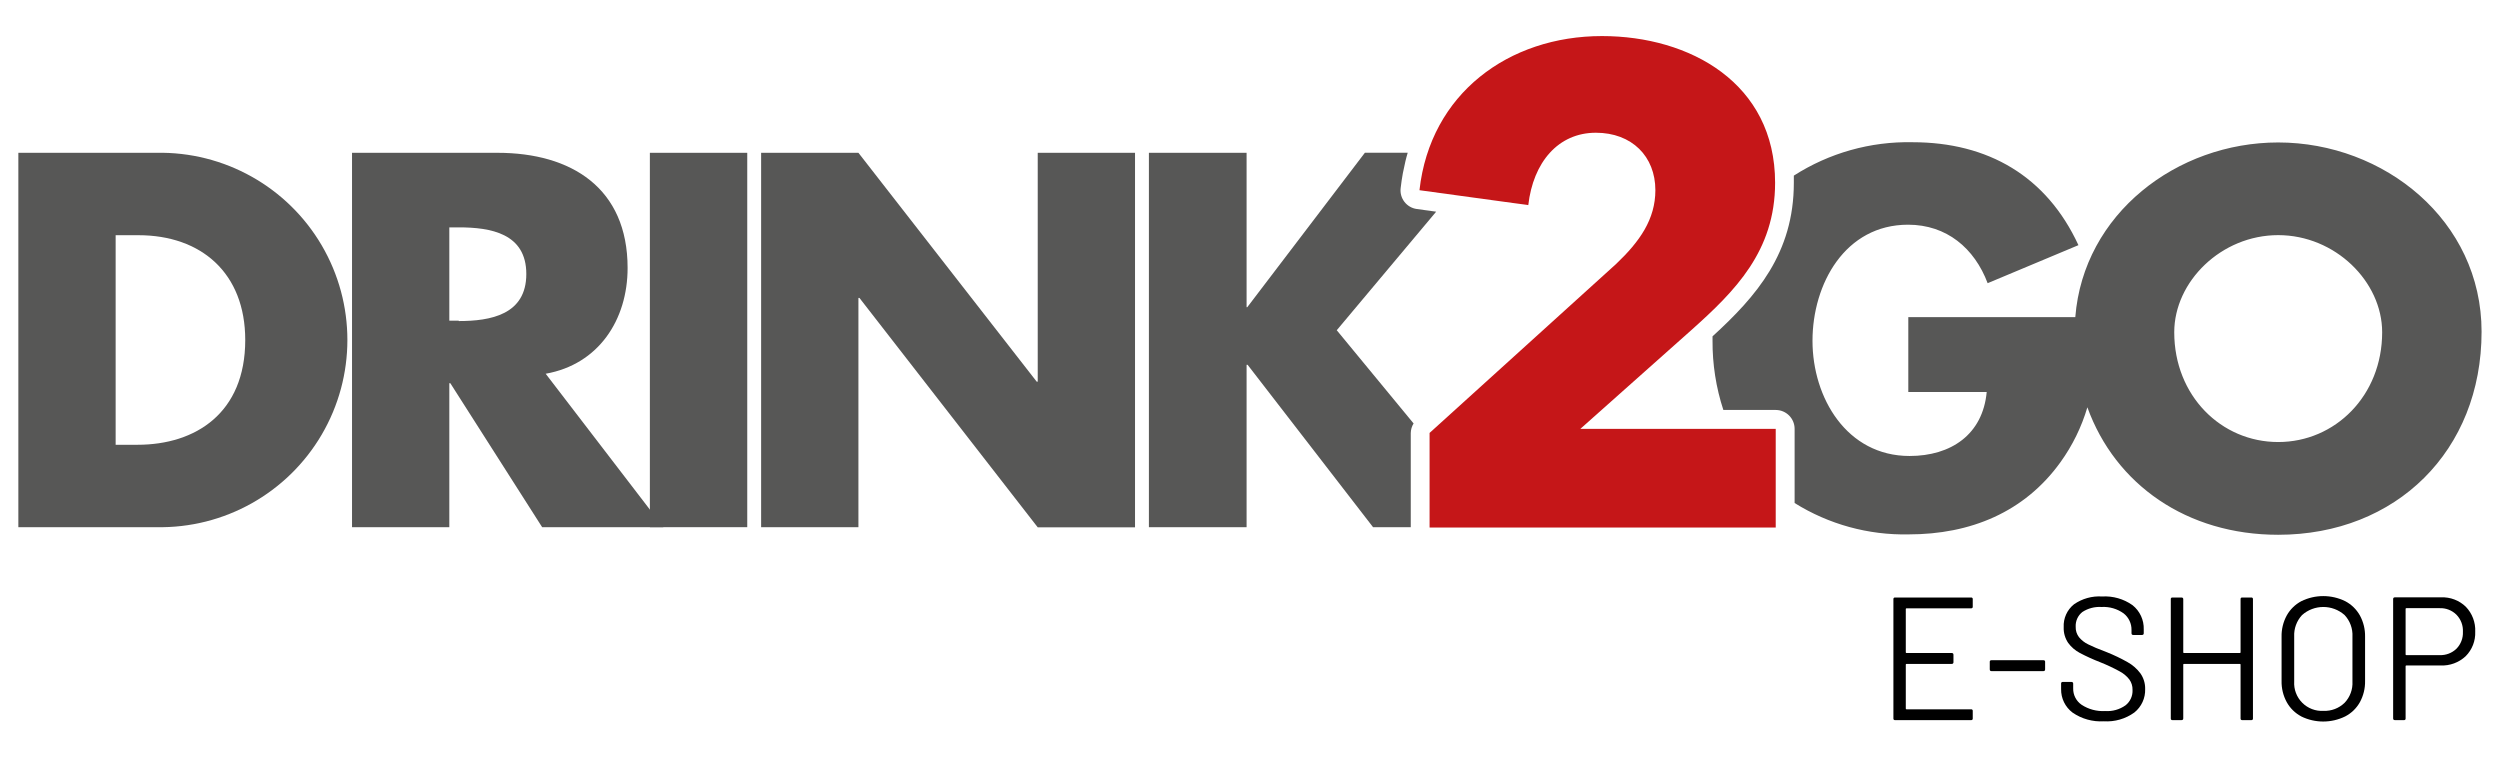
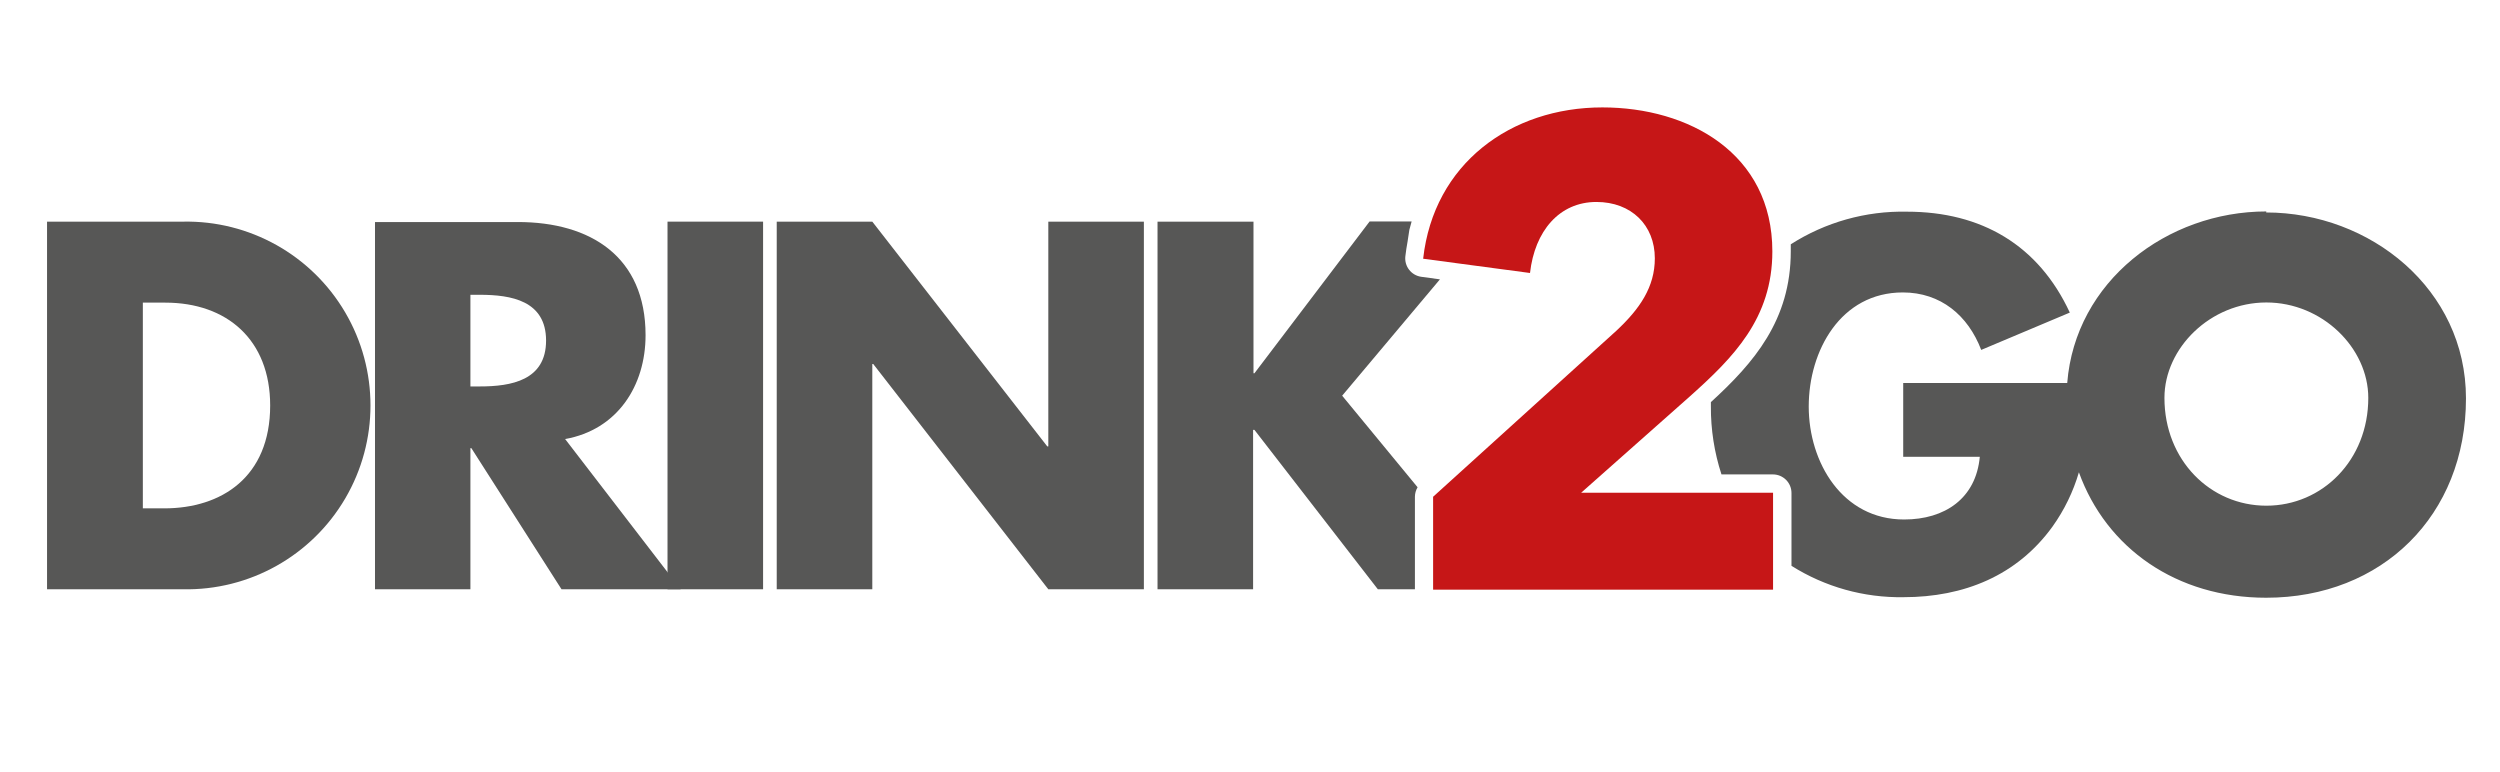
<svg xmlns="http://www.w3.org/2000/svg" id="Vrstva_1" data-name="Vrstva 1" viewBox="0 0 318.87 98.45">
  <defs>
-     <style>.cls-1{fill:#c51618;}.cls-2{fill:#575756;}</style>
+     <style>.cls-1{fill:#c61617;}.cls-2{fill:#575756;}</style>
  </defs>
-   <path class="cls-1" d="M182.34,67.29V55.22l23.8-21.56c3-2.85,5-5.69,5-9.4,0-4.31-3-7.33-7.59-7.33-4.82,0-8,3.79-8.62,9.23l-13.88-1.9C182.43,11.93,192.43,4.6,204.33,4.6c11.21,0,22.08,6,22.08,18.71,0,8.71-5.09,13.8-10.69,18.8L201.57,54.7h24.92V67.29Z" />
-   <path class="cls-2" d="M17.54,56.73H14.75V30h2.91c8,0,13.62,4.82,13.62,13.37,0,9.31-6.33,13.36-13.74,13.36m2.4-37.24H2.34V67.24h17.6a23.88,23.88,0,1,0,0-47.75" />
-   <path class="cls-2" d="M58.51,40.9h-1.2V29h1.2c4.06,0,8.62.76,8.62,5.95s-4.56,6-8.62,6M69.6,47.67c6.77-1.2,10.45-6.9,10.45-13.49,0-10.19-7.16-14.69-16.6-14.69H44.9V67.24H57.31V48.88h.13L69.15,67.24H84.61Z" />
-   <path class="cls-2" d="M82.89,19.49V67.24H95.31V19.49Z" />
-   <path class="cls-2" d="M179.26,20.56h0c.09-.36.18-.72.29-1.08h-5.46l-15,19.7H159V19.49H146.54V67.24H159V46.53h.13l16,20.71h4.81v-12a2.42,2.42,0,0,1,.36-1.23l-9.8-11.89L183.18,27l-2.46-.34A2.4,2.4,0,0,1,178.65,24c.07-.65.17-1.28.28-1.9v0" />
-   <path class="cls-2" d="M290.58,56.38c-7.28,0-13.26-5.91-13.26-14,0-6.47,6-12.39,13.26-12.39s13.26,5.92,13.26,12.39c0,8.09-6,14-13.26,14m0-38.21c-12.91,0-24.84,9.09-25.88,22.28H243.4V50h10c-.5,5.42-4.55,8.16-9.84,8.16-8,0-12.38-7.41-12.38-14.69s4.17-14.81,12.19-14.81c4.92,0,8.47,3,10.15,7.46l11.58-4.85c-4.05-8.78-11.52-13.13-21.17-13.13A27,27,0,0,0,228.8,22.4c0,.31,0,.6,0,.91,0,9-4.78,14.48-10.37,19.59,0,.18,0,.35,0,.54a27.88,27.88,0,0,0,1.38,8.85h6.68a2.41,2.41,0,0,1,2.41,2.41v9.46a26.4,26.4,0,0,0,14.55,4c7.84,0,14.75-2.8,19.36-9.21a23.17,23.17,0,0,0,3.43-7c3.57,9.88,12.71,16.26,24.33,16.26,15.06,0,25.95-10.71,25.95-25.9,0-14.19-12.44-24.14-25.95-24.14" />
-   <path class="cls-2" d="M144.77,19.49H132.36V48.68h-.13L109.49,19.49H97.08V67.24h12.41V38h.13l22.74,29.26h12.41Z" />
-   <path d="M251.4,77.59h-8.23a.08.08,0,0,0-.09.09V83.2a.08.08,0,0,0,.09.09h5.77c.15,0,.22.08.22.23v.94a.2.2,0,0,1-.22.22h-5.77a.08.08,0,0,0-.09.09v5.61a.08.08,0,0,0,.09.09h8.23a.19.19,0,0,1,.22.22v.94a.19.19,0,0,1-.22.22h-9.68a.19.19,0,0,1-.22-.22V76.43a.19.19,0,0,1,.22-.22h9.68a.19.19,0,0,1,.22.22v.94A.19.19,0,0,1,251.4,77.59Z" />
-   <path d="M253.79,85.37v-.94a.19.19,0,0,1,.22-.22h6.62a.19.19,0,0,1,.22.22v.94c0,.15-.07.23-.22.23H254C253.86,85.6,253.79,85.52,253.79,85.37Z" />
-   <path d="M264.35,90.89a3.67,3.67,0,0,1-1.46-3v-.69a.19.19,0,0,1,.22-.22h1.1a.2.2,0,0,1,.22.22v.6a2.47,2.47,0,0,0,1.07,2.09,4.93,4.93,0,0,0,3,.8,4,4,0,0,0,2.61-.73A2.34,2.34,0,0,0,272,88a2.16,2.16,0,0,0-.41-1.34,3.83,3.83,0,0,0-1.27-1.05,22.55,22.55,0,0,0-2.43-1.14,25.1,25.1,0,0,1-2.6-1.18,4.4,4.4,0,0,1-1.5-1.29,3.35,3.35,0,0,1-.57-2,3.51,3.51,0,0,1,1.31-2.92,5.64,5.64,0,0,1,3.59-1A6.07,6.07,0,0,1,272,77.19a3.79,3.79,0,0,1,1.43,3.09v.49c0,.15-.08.22-.23.22H272.1c-.15,0-.23-.07-.23-.22v-.4a2.63,2.63,0,0,0-1-2.13,4.38,4.38,0,0,0-2.83-.82,4,4,0,0,0-2.44.64,2.25,2.25,0,0,0-.85,1.88,2.06,2.06,0,0,0,.42,1.33,3.44,3.44,0,0,0,1.18.92c.51.26,1.31.6,2.38,1a22,22,0,0,1,2.63,1.26A5.17,5.17,0,0,1,273,85.88a3.34,3.34,0,0,1,.61,2,3.67,3.67,0,0,1-1.38,3A6,6,0,0,1,268.34,92,6.35,6.35,0,0,1,264.35,90.89Z" />
-   <path d="M286,76.21h1.14a.19.19,0,0,1,.22.22v15.2a.19.19,0,0,1-.22.22H286a.19.19,0,0,1-.22-.22V84.77a.08.08,0,0,0-.09-.09h-7.13a.08.08,0,0,0-.09.09v6.86c0,.15-.08.22-.23.22H277.1a.19.19,0,0,1-.22-.22V76.43a.19.19,0,0,1,.22-.22h1.14c.15,0,.23.07.23.22V83.2a.08.08,0,0,0,.09.09h7.13a.08.08,0,0,0,.09-.09V76.43A.19.19,0,0,1,286,76.21Z" />
-   <path d="M293.53,91.38a4.53,4.53,0,0,1-1.86-1.82,5.41,5.41,0,0,1-.66-2.71V81.21a5.44,5.44,0,0,1,.66-2.71,4.59,4.59,0,0,1,1.86-1.82,6.36,6.36,0,0,1,5.6,0A4.58,4.58,0,0,1,301,78.5a5.44,5.44,0,0,1,.66,2.71v5.64a5.41,5.41,0,0,1-.66,2.71,4.52,4.52,0,0,1-1.88,1.82,6.36,6.36,0,0,1-5.6,0Zm5.52-1.74a3.65,3.65,0,0,0,1-2.72V81.19a3.73,3.73,0,0,0-1-2.74,4.09,4.09,0,0,0-5.43,0,3.77,3.77,0,0,0-1,2.74v5.73a3.54,3.54,0,0,0,3.74,3.75A3.65,3.65,0,0,0,299.05,89.64Z" />
-   <path d="M314.51,77.39a4.31,4.31,0,0,1,1.2,3.18,4.19,4.19,0,0,1-1.22,3.13,4.4,4.4,0,0,1-3.21,1.18h-4.36a.08.08,0,0,0-.09.09v6.66a.19.19,0,0,1-.22.22h-1.14c-.15,0-.23-.07-.23-.22V76.41c0-.15.08-.22.23-.22h5.88A4.27,4.27,0,0,1,314.51,77.39Zm-1.2,5.36a2.89,2.89,0,0,0,.83-2.16,2.92,2.92,0,0,0-.83-2.19,2.89,2.89,0,0,0-2.14-.83h-4.25a.08.08,0,0,0-.09.09v5.81a.08.08,0,0,0,.09.09h4.25A2.92,2.92,0,0,0,313.31,82.75Z" />
+   <path class="cls-1" d="M182.79,75.21V63.36l23.37-21.17c3-2.8,4.91-5.59,4.91-9.24,0-4.23-3-7.19-7.45-7.19-4.74,0-7.87,3.72-8.47,9.06L181.52,33c1.35-12.11,11.18-19.3,22.86-19.3,11,0,21.68,5.84,21.68,18.37,0,8.56-5,13.55-10.5,18.47L201.67,62.85h24.48V75.21Z" />
+   <path class="cls-2" d="M21,64.84H18.22V38.6h2.87c7.83,0,13.37,4.72,13.37,13.12,0,9.14-6.22,13.12-13.5,13.12m2.36-36.57H6V75.16H23.32a23.45,23.45,0,1,0,0-46.89" />
+   <path class="cls-2" d="M61.2,49.29H60V37.6H61.2c4,0,8.45.75,8.45,5.84s-4.47,5.85-8.45,5.85M72.08,56c6.66-1.19,10.26-6.78,10.26-13.25,0-10-7-14.43-16.29-14.43H47.83V75.16H60v-18h.12l11.5,18H86.82Z" />
+   <path class="cls-2" d="M85.14,28.27V75.16H97.33V28.27Z" />
+   <path class="cls-2" d="M179.76,29.32v0c.09-.36.19-.72.29-1.07h-5.36L160,47.61h-.12V28.27H147.64V75.16h12.19V54.83H160l15.74,20.33h4.73V63.36a2.39,2.39,0,0,1,.34-1.21l-9.62-11.68,12.47-14.84-2.41-.33a2.37,2.37,0,0,1-2-2.61c.07-.63.17-1.25.28-1.86h0" />
+   <path class="cls-2" d="M289.07,64.5c-7.15,0-13-5.81-13-13.75,0-6.36,5.86-12.17,13-12.17s13,5.81,13,12.17c0,7.94-5.86,13.75-13,13.75m0-37.53c-12.67,0-24.38,8.93-25.4,21.88H242.75v9.41h9.77c-.49,5.32-4.46,8-9.65,8C235,66.27,230.7,59,230.7,51.85s4.1-14.55,12-14.55c4.83,0,8.32,2.93,10,7.33L264,39.87C260,31.25,252.71,27,243.23,27a26.46,26.46,0,0,0-14.82,4.16c0,.3,0,.59,0,.89,0,8.79-4.7,14.22-10.19,19.24,0,.17,0,.35,0,.53a27.48,27.48,0,0,0,1.35,8.69h6.56a2.37,2.37,0,0,1,2.37,2.37v9.29a26,26,0,0,0,14.29,4c7.7,0,14.48-2.75,19-9a23.08,23.08,0,0,0,3.37-6.93c3.51,9.71,12.47,16,23.88,16,14.8,0,25.49-10.51,25.49-25.43,0-13.93-12.22-23.71-25.49-23.71" />
+   <path class="cls-2" d="M145.9,28.27H133.71V56.94h-.13L111.26,28.27H99.07V75.16h12.19V46.43h.12l22.33,28.73H145.9Z" />
</svg>
